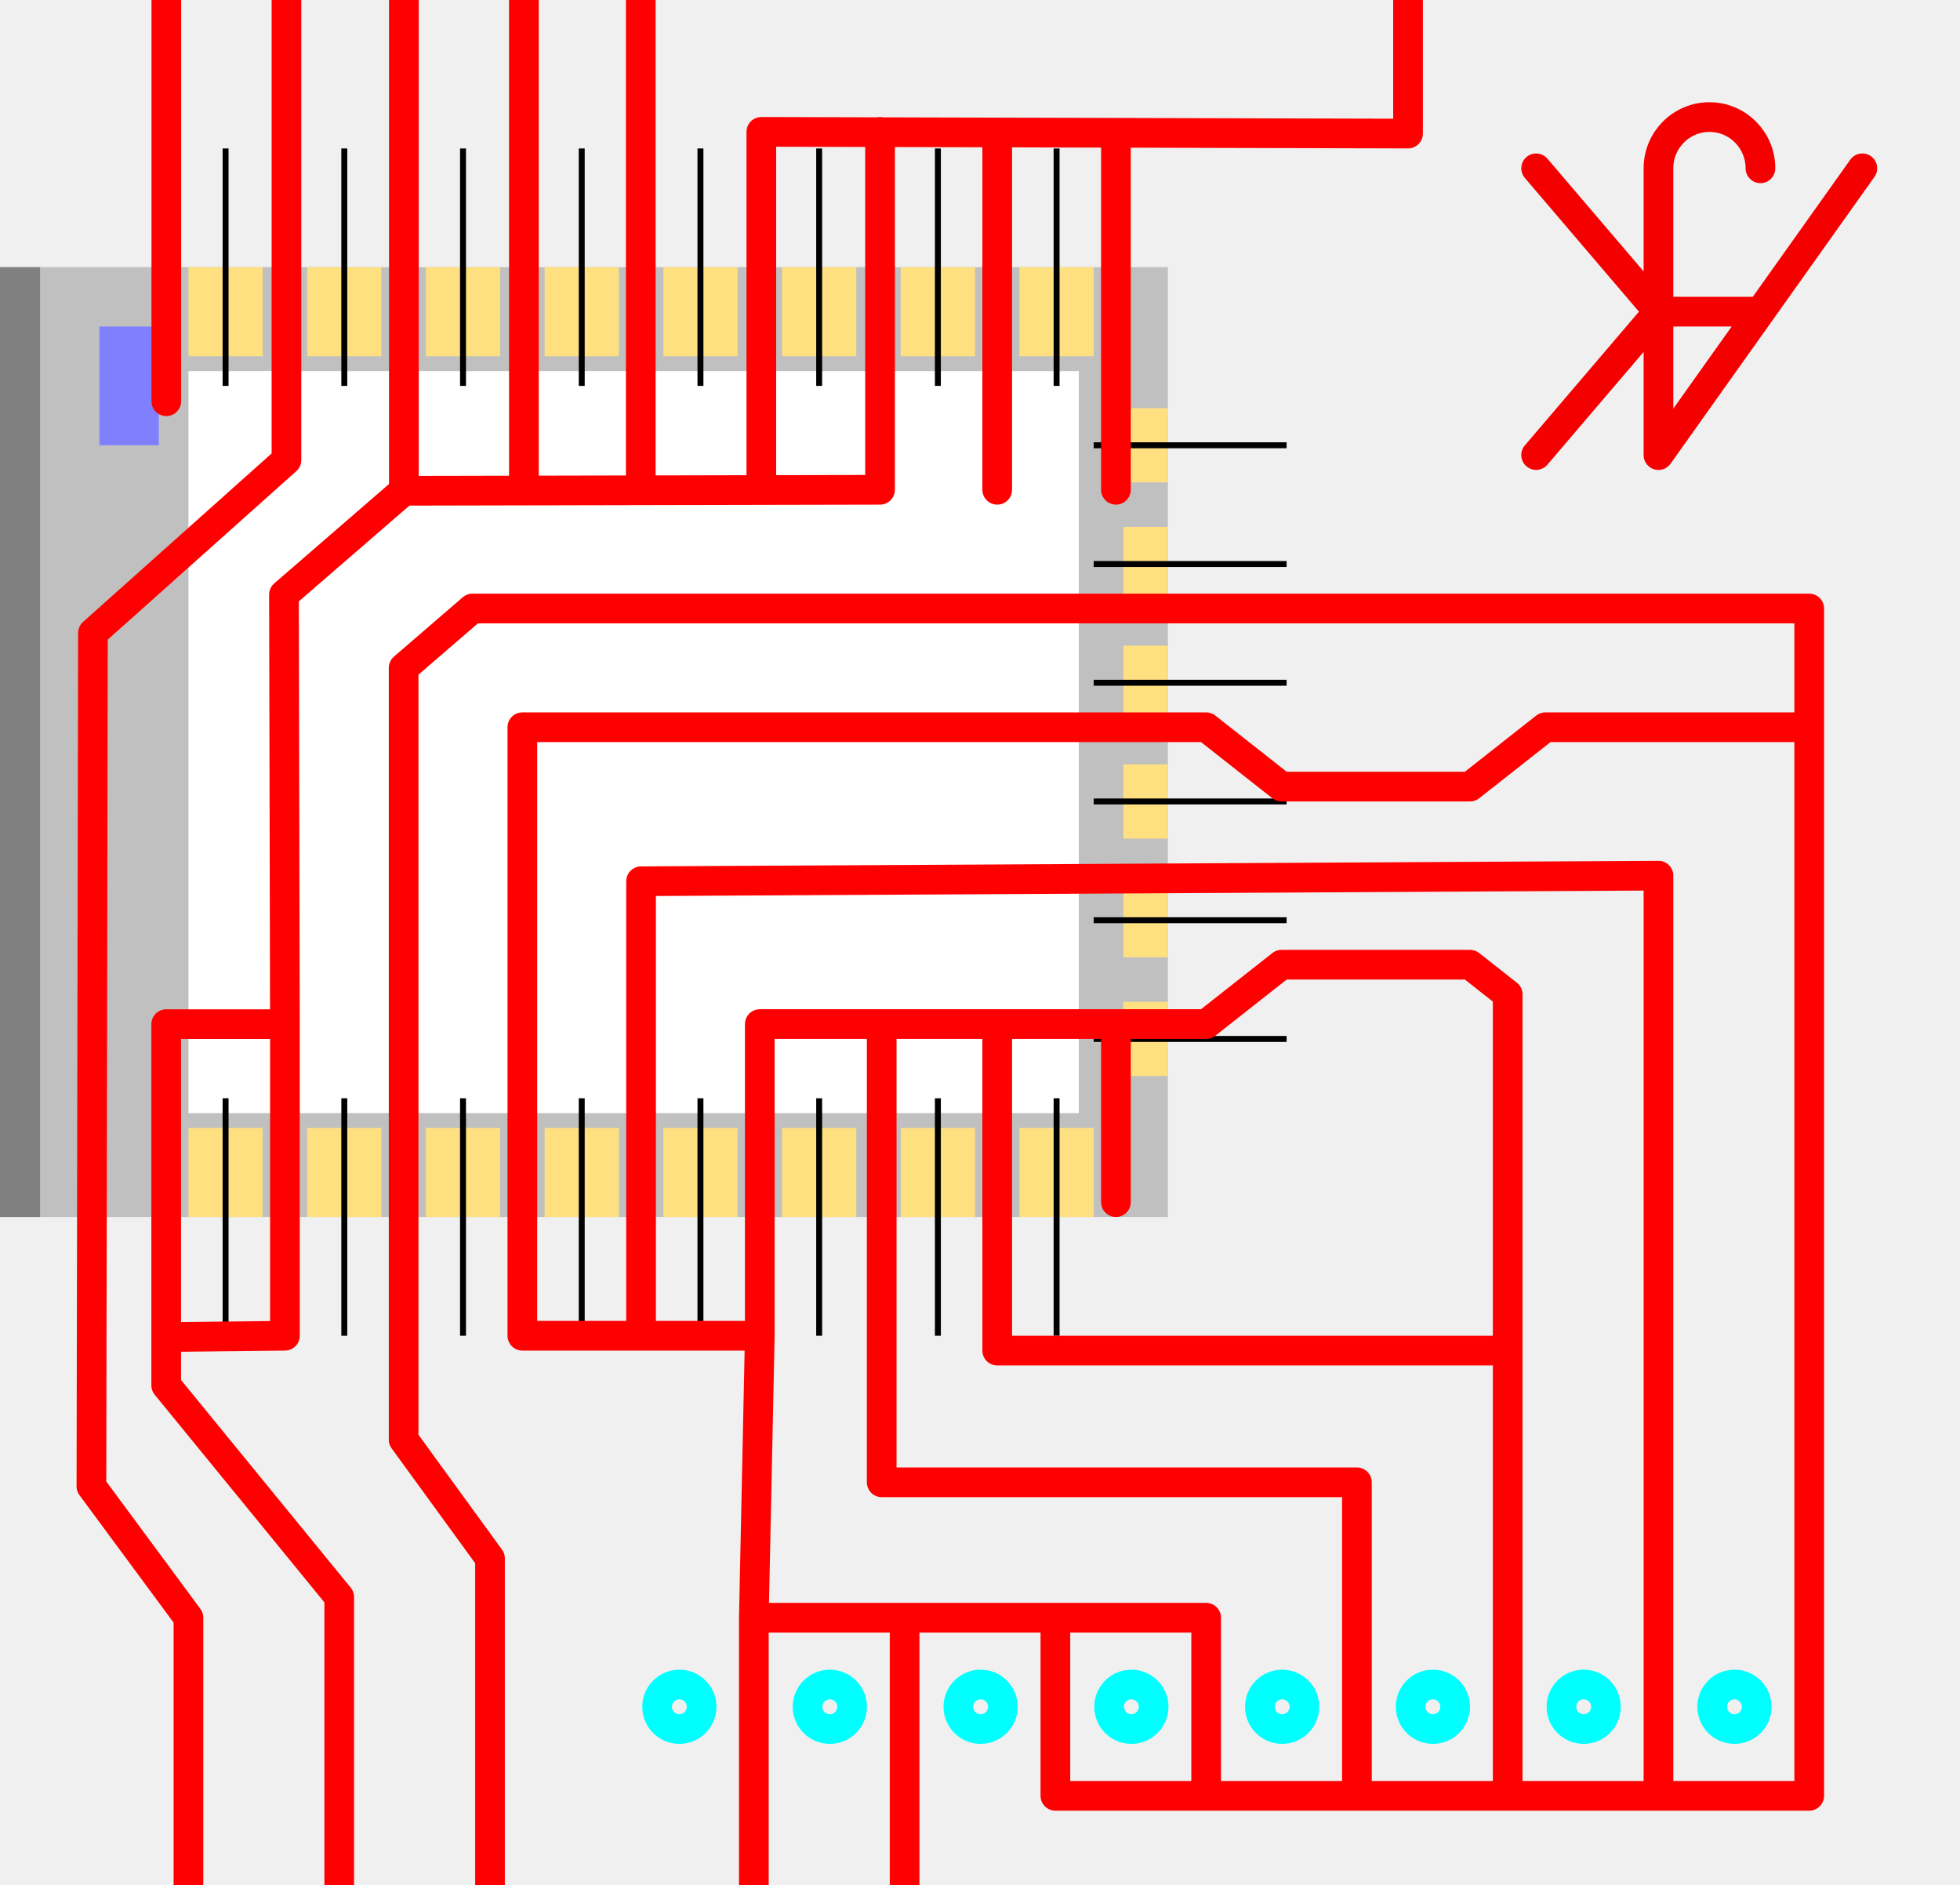
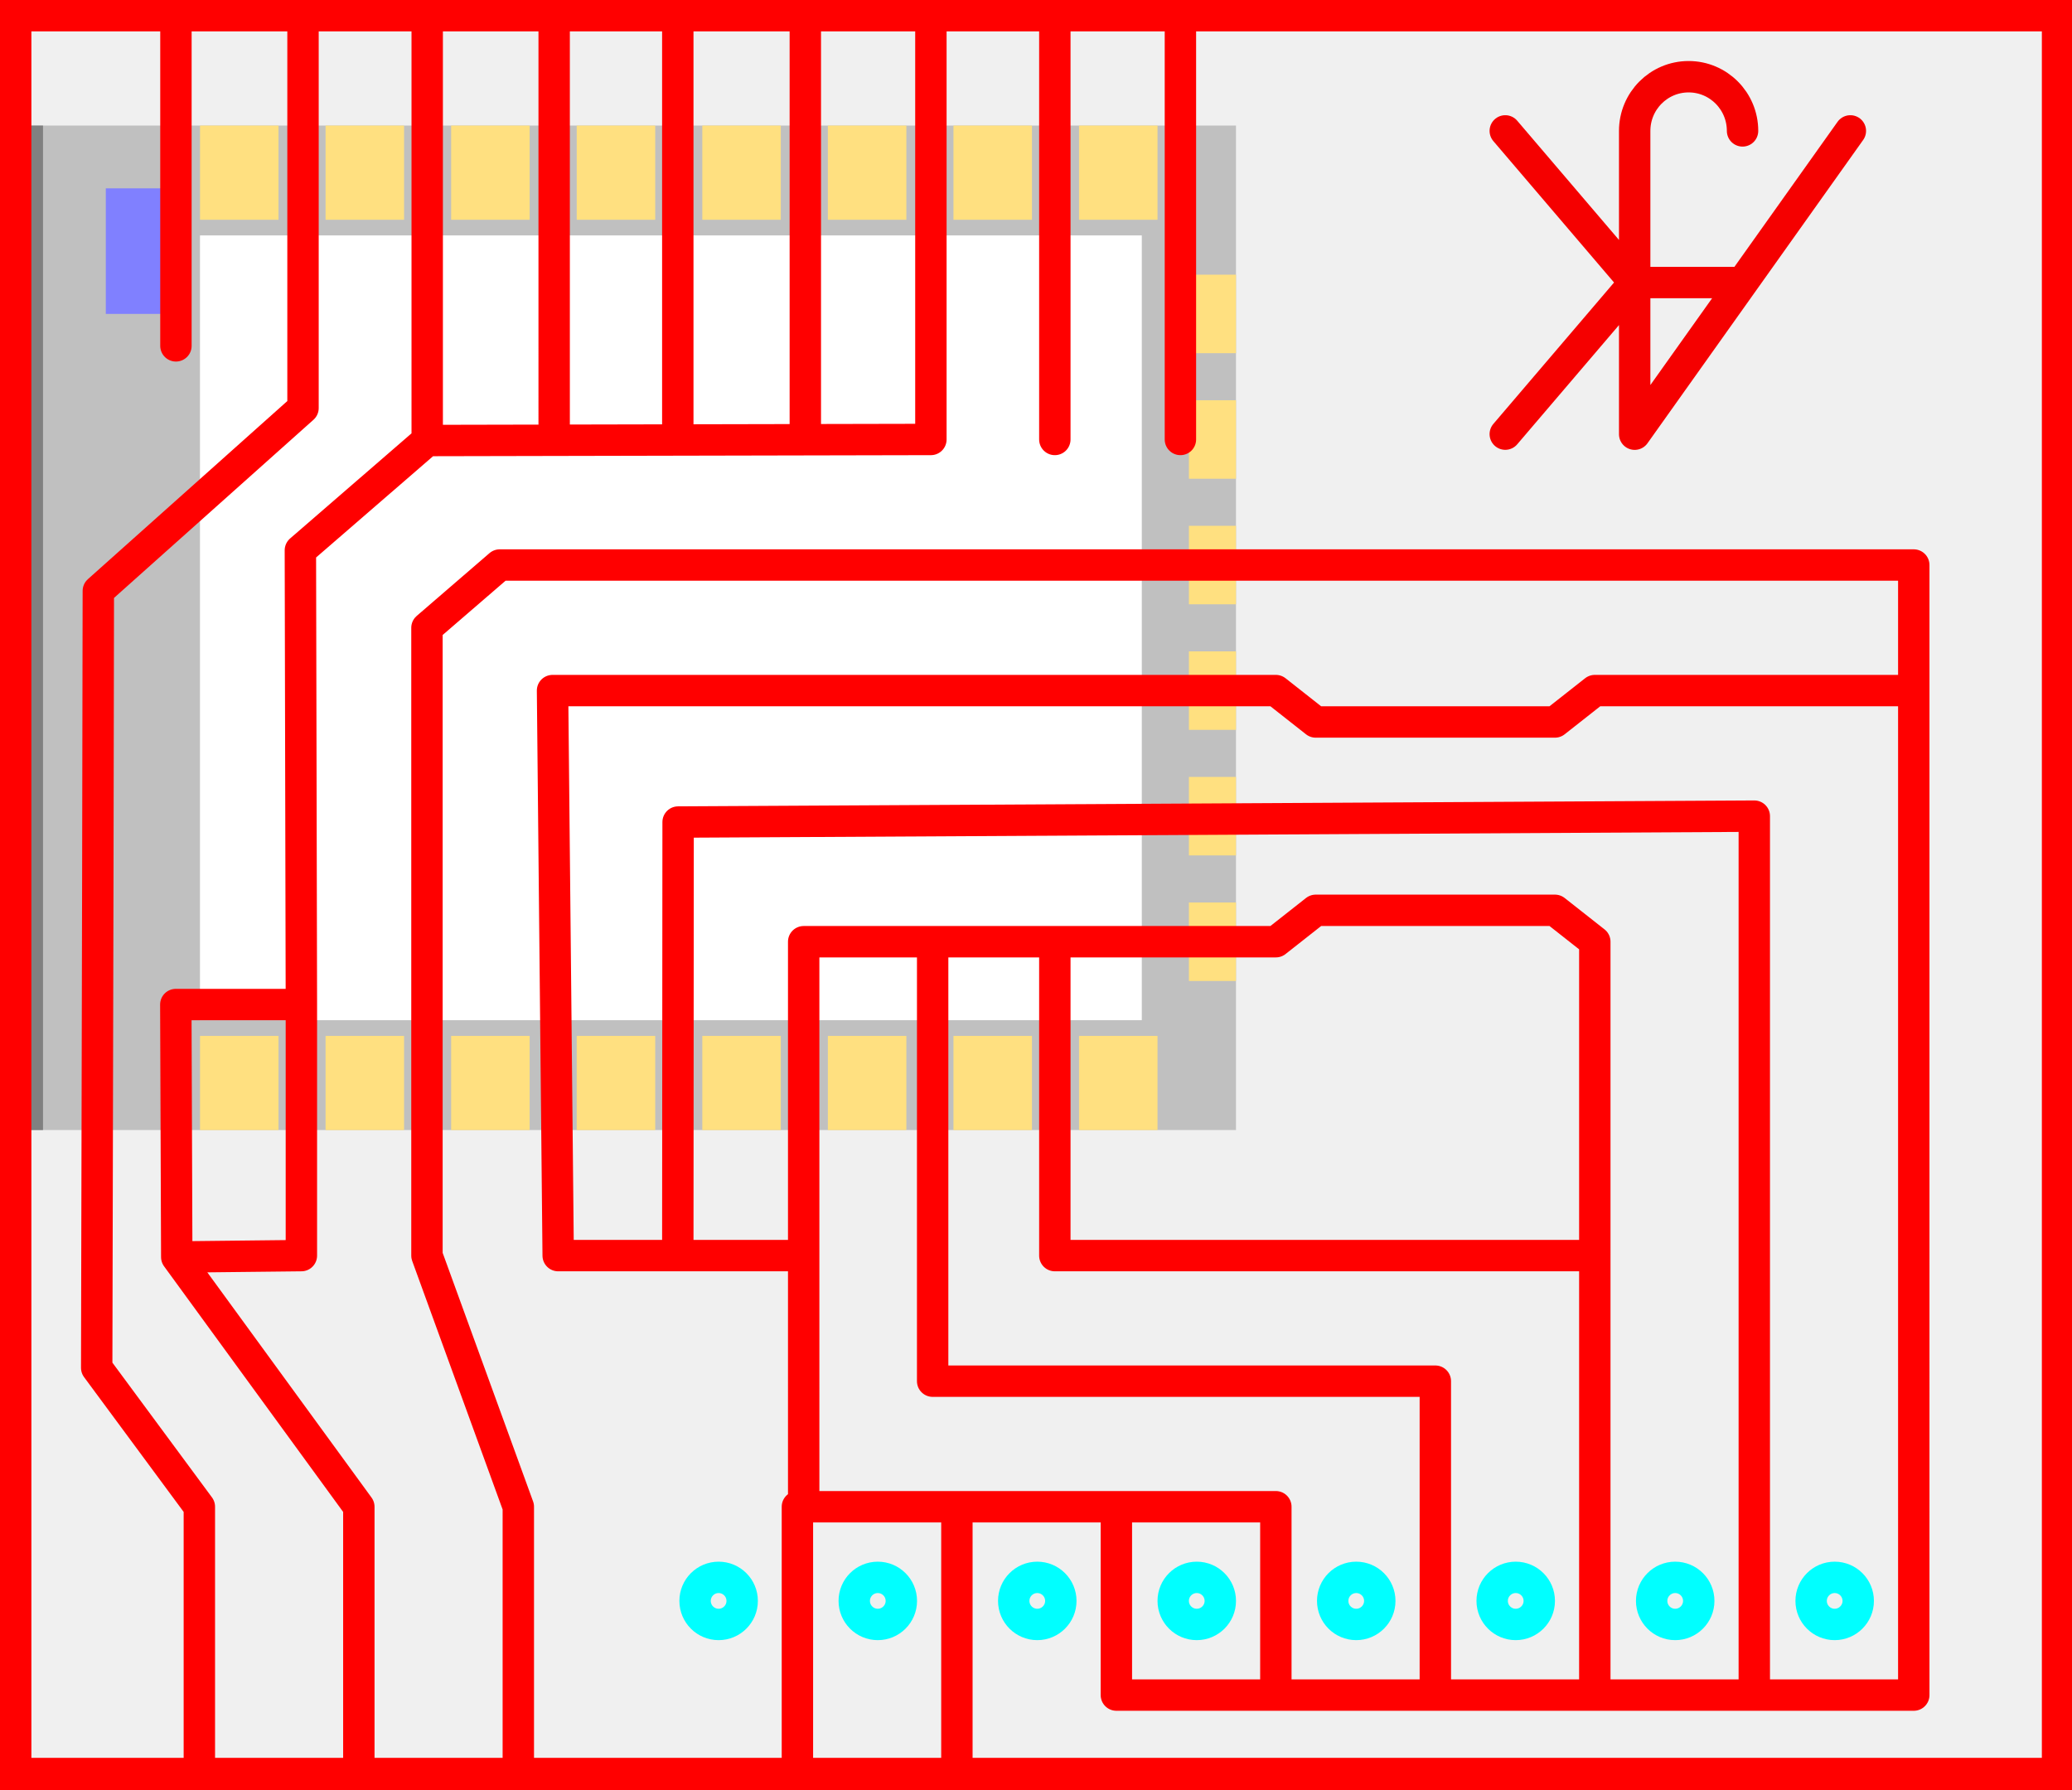
- <svg xmlns="http://www.w3.org/2000/svg" width="1.3in" height="1.25in" viewBox="0 0 33.02 31.75" version="1.1" id="svg926">
+ <svg xmlns="http://www.w3.org/2000/svg" width="33mm" height="28.5mm" viewBox="0 0 33 28.5" version="1.1" id="svg926">
  <defs id="defs920" />
-   <g id="layer6" style="display:inline">
-     <rect style="opacity:1;fill:#c0c0c0;fill-opacity:1;fill-rule:evenodd;stroke:none;stroke-width:0.117;stroke-linecap:round;stroke-linejoin:round;stroke-miterlimit:4;stroke-dasharray:none;stroke-dashoffset:0;stroke-opacity:1" id="rect817-3" width="16" height="24" x="-20.5" y="-4.325" transform="rotate(-90)" />
-     <rect style="opacity:1;fill:#ffffff;fill-opacity:1;fill-rule:evenodd;stroke:none;stroke-width:0.102;stroke-linecap:round;stroke-linejoin:round;stroke-miterlimit:4;stroke-dasharray:none;stroke-dashoffset:0;stroke-opacity:1" id="rect819-8" width="12.5" height="15" x="-18.75" y="3.175" transform="rotate(-90)" />
-     <rect style="opacity:1;fill:#808080;fill-opacity:1;fill-rule:evenodd;stroke:none;stroke-width:0.1;stroke-linecap:round;stroke-linejoin:round;stroke-miterlimit:4;stroke-dasharray:none;stroke-dashoffset:0;stroke-opacity:1" id="rect821-0" width="16" height="5" x="-20.5" y="-4.325" transform="rotate(-90)" />
-     <text xml:space="preserve" style="font-style:normal;font-variant:normal;font-weight:normal;font-stretch:normal;font-size:4.233px;line-height:125%;font-family:Raleway;-inkscape-font-specification:'Raleway, Normal';font-variant-ligatures:normal;font-variant-caps:normal;font-variant-numeric:normal;font-feature-settings:normal;text-align:start;letter-spacing:0px;word-spacing:0px;writing-mode:lr-tb;text-anchor:start;fill:#000000;fill-opacity:1;stroke:none;stroke-width:0.265px;stroke-linecap:butt;stroke-linejoin:miter;stroke-opacity:1" x="-20.477" y="-0.374" id="text825-2" transform="rotate(-90)">
-       <tspan id="tspan823-4" x="-20.477" y="-0.374" style="stroke-width:0.265px">ESP-12F</tspan>
+   <g id="layer6" style="display:inline" transform="translate(0,-3.25)">
+     <rect style="opacity:1;fill:#c0c0c0;fill-opacity:1;fill-rule:evenodd;stroke:none;stroke-width:0.117;stroke-linecap:round;stroke-linejoin:round;stroke-miterlimit:4;stroke-dasharray:none;stroke-dashoffset:0;stroke-opacity:1" id="rect817-3" width="16" height="24" x="-21.25" y="-4.315" transform="rotate(-90)" />
+     <rect style="opacity:1;fill:#ffffff;fill-opacity:1;fill-rule:evenodd;stroke:none;stroke-width:0.102;stroke-linecap:round;stroke-linejoin:round;stroke-miterlimit:4;stroke-dasharray:none;stroke-dashoffset:0;stroke-opacity:1" id="rect819-8" width="12.5" height="15" x="-19.5" y="3.185" transform="rotate(-90)" />
+     <rect style="opacity:1;fill:#808080;fill-opacity:1;fill-rule:evenodd;stroke:none;stroke-width:0.1;stroke-linecap:round;stroke-linejoin:round;stroke-miterlimit:4;stroke-dasharray:none;stroke-dashoffset:0;stroke-opacity:1" id="rect821-0" width="16" height="5" x="-21.25" y="-4.315" transform="rotate(-90)" />
+     <text xml:space="preserve" style="font-style:normal;font-variant:normal;font-weight:normal;font-stretch:normal;font-size:4.233px;line-height:125%;font-family:Raleway;-inkscape-font-specification:'Raleway, Normal';font-variant-ligatures:normal;font-variant-caps:normal;font-variant-numeric:normal;font-feature-settings:normal;text-align:start;letter-spacing:0px;word-spacing:0px;writing-mode:lr-tb;text-anchor:start;fill:#000000;fill-opacity:1;stroke:none;stroke-width:0.265px;stroke-linecap:butt;stroke-linejoin:miter;stroke-opacity:1" x="-21.227" y="-0.364" id="text825-2" transform="rotate(-90)">
+       <tspan id="tspan823-4" x="-21.227" y="-0.364" style="stroke-width:0.265px">ESP-12F</tspan>
    </text>
-     <g id="g953-8" transform="rotate(-90,-24.47108,68.9125)">
+     <g id="g953-8" transform="rotate(-90,-24.09109,69.2825)">
      <rect transform="scale(1,-1)" y="-111.809" x="23.941" height="1.25" width="1.5" id="rect830-3" style="opacity:1;fill:#ffe080;fill-opacity:1;fill-rule:evenodd;stroke:none;stroke-width:0.062;stroke-linecap:round;stroke-linejoin:round;stroke-miterlimit:4;stroke-dasharray:none;stroke-dashoffset:0;stroke-opacity:1" />
      <rect style="opacity:1;fill:#ffe080;fill-opacity:1;fill-rule:evenodd;stroke:none;stroke-width:0.062;stroke-linecap:round;stroke-linejoin:round;stroke-miterlimit:4;stroke-dasharray:none;stroke-dashoffset:0;stroke-opacity:1" id="rect832-9" width="1.5" height="1.25" x="23.941" y="-109.809" transform="scale(1,-1)" />
      <rect style="opacity:1;fill:#ffe080;fill-opacity:1;fill-rule:evenodd;stroke:none;stroke-width:0.062;stroke-linecap:round;stroke-linejoin:round;stroke-miterlimit:4;stroke-dasharray:none;stroke-dashoffset:0;stroke-opacity:1" id="rect834-0" width="1.5" height="1.25" x="23.941" y="-107.809" transform="scale(1,-1)" />
      <rect transform="scale(1,-1)" y="-105.809" x="23.941" height="1.25" width="1.5" id="rect836-5" style="opacity:1;fill:#ffe080;fill-opacity:1;fill-rule:evenodd;stroke:none;stroke-width:0.062;stroke-linecap:round;stroke-linejoin:round;stroke-miterlimit:4;stroke-dasharray:none;stroke-dashoffset:0;stroke-opacity:1" />
      <rect style="opacity:1;fill:#ffe080;fill-opacity:1;fill-rule:evenodd;stroke:none;stroke-width:0.062;stroke-linecap:round;stroke-linejoin:round;stroke-miterlimit:4;stroke-dasharray:none;stroke-dashoffset:0;stroke-opacity:1" id="rect838-2" width="1.5" height="1.25" x="23.941" y="-103.809" transform="scale(1,-1)" />
      <rect transform="scale(1,-1)" y="-101.809" x="23.941" height="1.25" width="1.5" id="rect840-2" style="opacity:1;fill:#ffe080;fill-opacity:1;fill-rule:evenodd;stroke:none;stroke-width:0.062;stroke-linecap:round;stroke-linejoin:round;stroke-miterlimit:4;stroke-dasharray:none;stroke-dashoffset:0;stroke-opacity:1" />
      <rect transform="scale(1,-1)" y="-99.809" x="23.941" height="1.25" width="1.5" id="rect842-7" style="opacity:1;fill:#ffe080;fill-opacity:1;fill-rule:evenodd;stroke:none;stroke-width:0.062;stroke-linecap:round;stroke-linejoin:round;stroke-miterlimit:4;stroke-dasharray:none;stroke-dashoffset:0;stroke-opacity:1" />
      <rect style="opacity:1;fill:#ffe080;fill-opacity:1;fill-rule:evenodd;stroke:none;stroke-width:0.062;stroke-linecap:round;stroke-linejoin:round;stroke-miterlimit:4;stroke-dasharray:none;stroke-dashoffset:0;stroke-opacity:1" id="rect844-3" width="1.5" height="1.25" x="23.941" y="-97.809" transform="scale(1,-1)" />
    </g>
-     <g id="g963-7" transform="rotate(-90,-24.47108,68.9125)">
+     <g id="g963-7" transform="rotate(-90,-24.09109,69.2825)">
      <rect style="opacity:1;fill:#ffe080;fill-opacity:1;fill-rule:evenodd;stroke:none;stroke-width:0.062;stroke-linecap:round;stroke-linejoin:round;stroke-miterlimit:4;stroke-dasharray:none;stroke-dashoffset:0;stroke-opacity:1" id="rect846-9" width="1.5" height="1.25" x="38.441" y="-111.809" transform="scale(1,-1)" />
      <rect transform="scale(1,-1)" y="-109.809" x="38.441" height="1.25" width="1.5" id="rect848-0" style="opacity:1;fill:#ffe080;fill-opacity:1;fill-rule:evenodd;stroke:none;stroke-width:0.062;stroke-linecap:round;stroke-linejoin:round;stroke-miterlimit:4;stroke-dasharray:none;stroke-dashoffset:0;stroke-opacity:1" />
      <rect transform="scale(1,-1)" y="-107.809" x="38.441" height="1.25" width="1.5" id="rect850-2" style="opacity:1;fill:#ffe080;fill-opacity:1;fill-rule:evenodd;stroke:none;stroke-width:0.062;stroke-linecap:round;stroke-linejoin:round;stroke-miterlimit:4;stroke-dasharray:none;stroke-dashoffset:0;stroke-opacity:1" />
      <rect style="opacity:1;fill:#ffe080;fill-opacity:1;fill-rule:evenodd;stroke:none;stroke-width:0.062;stroke-linecap:round;stroke-linejoin:round;stroke-miterlimit:4;stroke-dasharray:none;stroke-dashoffset:0;stroke-opacity:1" id="rect852-3" width="1.5" height="1.25" x="38.441" y="-105.809" transform="scale(1,-1)" />
      <rect transform="scale(1,-1)" y="-103.809" x="38.441" height="1.25" width="1.5" id="rect854-9" style="opacity:1;fill:#ffe080;fill-opacity:1;fill-rule:evenodd;stroke:none;stroke-width:0.062;stroke-linecap:round;stroke-linejoin:round;stroke-miterlimit:4;stroke-dasharray:none;stroke-dashoffset:0;stroke-opacity:1" />
      <rect style="opacity:1;fill:#ffe080;fill-opacity:1;fill-rule:evenodd;stroke:none;stroke-width:0.062;stroke-linecap:round;stroke-linejoin:round;stroke-miterlimit:4;stroke-dasharray:none;stroke-dashoffset:0;stroke-opacity:1" id="rect856-9" width="1.5" height="1.25" x="38.441" y="-101.809" transform="scale(1,-1)" />
      <rect style="opacity:1;fill:#ffe080;fill-opacity:1;fill-rule:evenodd;stroke:none;stroke-width:0.062;stroke-linecap:round;stroke-linejoin:round;stroke-miterlimit:4;stroke-dasharray:none;stroke-dashoffset:0;stroke-opacity:1" id="rect858-7" width="1.5" height="1.25" x="38.441" y="-99.809" transform="scale(1,-1)" />
      <rect transform="scale(1,-1)" y="-97.809" x="38.441" height="1.25" width="1.5" id="rect860-0" style="opacity:1;fill:#ffe080;fill-opacity:1;fill-rule:evenodd;stroke:none;stroke-width:0.062;stroke-linecap:round;stroke-linejoin:round;stroke-miterlimit:4;stroke-dasharray:none;stroke-dashoffset:0;stroke-opacity:1" />
    </g>
-     <rect style="opacity:1;fill:#8080ff;fill-opacity:1;fill-rule:evenodd;stroke:none;stroke-width:0.1;stroke-linecap:round;stroke-linejoin:round;stroke-miterlimit:4;stroke-dasharray:none;stroke-dashoffset:0;stroke-opacity:1" id="rect862-3" width="2" height="1" x="-7.5" y="1.675" transform="rotate(-90)" />
-     <g id="g997-9" transform="rotate(-90,-24.47108,68.9125)">
+     <rect style="opacity:1;fill:#8080ff;fill-opacity:1;fill-rule:evenodd;stroke:none;stroke-width:0.1;stroke-linecap:round;stroke-linejoin:round;stroke-miterlimit:4;stroke-dasharray:none;stroke-dashoffset:0;stroke-opacity:1" id="rect862-3" width="2" height="1" x="-8.25" y="1.685" transform="rotate(-90)" />
+     <g id="g997-9" transform="rotate(-90,-24.09109,69.2825)">
      <rect transform="scale(1,-1)" y="-113.059" x="26.316" height="0.75" width="1.25" id="rect869-8" style="opacity:1;fill:#ffe080;fill-opacity:1;fill-rule:evenodd;stroke:none;stroke-width:0.062;stroke-linecap:round;stroke-linejoin:round;stroke-miterlimit:4;stroke-dasharray:none;stroke-dashoffset:0;stroke-opacity:1" />
      <rect style="opacity:1;fill:#ffe080;fill-opacity:1;fill-rule:evenodd;stroke:none;stroke-width:0.062;stroke-linecap:round;stroke-linejoin:round;stroke-miterlimit:4;stroke-dasharray:none;stroke-dashoffset:0;stroke-opacity:1" id="rect871-6" width="1.25" height="0.75" x="28.316" y="-113.059" transform="scale(1,-1)" />
      <rect transform="scale(1,-1)" y="-113.059" x="30.316" height="0.75" width="1.25" id="rect873-5" style="opacity:1;fill:#ffe080;fill-opacity:1;fill-rule:evenodd;stroke:none;stroke-width:0.062;stroke-linecap:round;stroke-linejoin:round;stroke-miterlimit:4;stroke-dasharray:none;stroke-dashoffset:0;stroke-opacity:1" />
      <rect style="opacity:1;fill:#ffe080;fill-opacity:1;fill-rule:evenodd;stroke:none;stroke-width:0.062;stroke-linecap:round;stroke-linejoin:round;stroke-miterlimit:4;stroke-dasharray:none;stroke-dashoffset:0;stroke-opacity:1" id="rect875-7" width="1.25" height="0.75" x="32.316" y="-113.059" transform="scale(1,-1)" />
      <rect transform="scale(1,-1)" y="-113.059" x="34.316" height="0.75" width="1.25" id="rect877-6" style="opacity:1;fill:#ffe080;fill-opacity:1;fill-rule:evenodd;stroke:none;stroke-width:0.062;stroke-linecap:round;stroke-linejoin:round;stroke-miterlimit:4;stroke-dasharray:none;stroke-dashoffset:0;stroke-opacity:1" />
      <rect style="opacity:1;fill:#ffe080;fill-opacity:1;fill-rule:evenodd;stroke:none;stroke-width:0.062;stroke-linecap:round;stroke-linejoin:round;stroke-miterlimit:4;stroke-dasharray:none;stroke-dashoffset:0;stroke-opacity:1" id="rect879-2" width="1.25" height="0.75" x="36.316" y="-113.059" transform="scale(1,-1)" />
    </g>
-     <g id="g1983-7" transform="rotate(-90,-25.40858,67.84999)">
-       <path id="path1959-0" d="m 19.941,97.059 h 2.75 1.25" style="opacity:1;fill:none;fill-opacity:1;fill-rule:evenodd;stroke:#000000;stroke-width:0.1;stroke-linecap:butt;stroke-linejoin:round;stroke-miterlimit:4;stroke-dasharray:none;stroke-dashoffset:0;stroke-opacity:1" />
-       <path style="opacity:1;fill:none;fill-opacity:1;fill-rule:evenodd;stroke:#000000;stroke-width:0.1;stroke-linecap:butt;stroke-linejoin:round;stroke-miterlimit:4;stroke-dasharray:none;stroke-dashoffset:0;stroke-opacity:1" d="m 19.941,99.059 h 2.75 1.25" id="path1961-3" />
-       <path style="opacity:1;fill:none;fill-opacity:1;fill-rule:evenodd;stroke:#000000;stroke-width:0.1;stroke-linecap:butt;stroke-linejoin:round;stroke-miterlimit:4;stroke-dasharray:none;stroke-dashoffset:0;stroke-opacity:1" d="m 19.941,101.059 h 2.75 1.25" id="path1963-9" />
-       <path id="path1965-9" d="m 19.941,103.059 h 2.75 1.25" style="opacity:1;fill:none;fill-opacity:1;fill-rule:evenodd;stroke:#000000;stroke-width:0.1;stroke-linecap:butt;stroke-linejoin:round;stroke-miterlimit:4;stroke-dasharray:none;stroke-dashoffset:0;stroke-opacity:1" />
-       <path style="opacity:1;fill:none;fill-opacity:1;fill-rule:evenodd;stroke:#000000;stroke-width:0.1;stroke-linecap:butt;stroke-linejoin:round;stroke-miterlimit:4;stroke-dasharray:none;stroke-dashoffset:0;stroke-opacity:1" d="m 19.941,105.059 h 2.75 1.25" id="path1967-9" />
-       <path id="path1969-1" d="m 19.941,107.059 h 2.75 1.25" style="opacity:1;fill:none;fill-opacity:1;fill-rule:evenodd;stroke:#000000;stroke-width:0.1;stroke-linecap:butt;stroke-linejoin:round;stroke-miterlimit:4;stroke-dasharray:none;stroke-dashoffset:0;stroke-opacity:1" />
-       <path id="path1971-7" d="m 19.941,109.059 h 2.75 1.25" style="opacity:1;fill:none;fill-opacity:1;fill-rule:evenodd;stroke:#000000;stroke-width:0.1;stroke-linecap:butt;stroke-linejoin:round;stroke-miterlimit:4;stroke-dasharray:none;stroke-dashoffset:0;stroke-opacity:1" />
-       <path style="opacity:1;fill:none;fill-opacity:1;fill-rule:evenodd;stroke:#000000;stroke-width:0.1;stroke-linecap:butt;stroke-linejoin:round;stroke-miterlimit:4;stroke-dasharray:none;stroke-dashoffset:0;stroke-opacity:1" d="m 19.941,111.059 h 2.75 1.25" id="path1973-2" />
-     </g>
-     <g id="g2001-3" transform="rotate(-90,-33.40858,59.84999)">
-       <path style="opacity:1;fill:none;fill-opacity:1;fill-rule:evenodd;stroke:#000000;stroke-width:0.1;stroke-linecap:butt;stroke-linejoin:round;stroke-miterlimit:4;stroke-dasharray:none;stroke-dashoffset:0;stroke-opacity:1" d="m 19.941,97.059 h 2.75 1.25" id="path1985-6" />
-       <path id="path1987-5" d="m 19.941,99.059 h 2.75 1.25" style="opacity:1;fill:none;fill-opacity:1;fill-rule:evenodd;stroke:#000000;stroke-width:0.1;stroke-linecap:butt;stroke-linejoin:round;stroke-miterlimit:4;stroke-dasharray:none;stroke-dashoffset:0;stroke-opacity:1" />
-       <path id="path1989-5" d="m 19.941,101.059 h 2.75 1.25" style="opacity:1;fill:none;fill-opacity:1;fill-rule:evenodd;stroke:#000000;stroke-width:0.1;stroke-linecap:butt;stroke-linejoin:round;stroke-miterlimit:4;stroke-dasharray:none;stroke-dashoffset:0;stroke-opacity:1" />
-       <path style="opacity:1;fill:none;fill-opacity:1;fill-rule:evenodd;stroke:#000000;stroke-width:0.1;stroke-linecap:butt;stroke-linejoin:round;stroke-miterlimit:4;stroke-dasharray:none;stroke-dashoffset:0;stroke-opacity:1" d="m 19.941,103.059 h 2.75 1.25" id="path1991-8" />
-       <path id="path1993-1" d="m 19.941,105.059 h 2.75 1.25" style="opacity:1;fill:none;fill-opacity:1;fill-rule:evenodd;stroke:#000000;stroke-width:0.1;stroke-linecap:butt;stroke-linejoin:round;stroke-miterlimit:4;stroke-dasharray:none;stroke-dashoffset:0;stroke-opacity:1" />
-       <path style="opacity:1;fill:none;fill-opacity:1;fill-rule:evenodd;stroke:#000000;stroke-width:0.1;stroke-linecap:butt;stroke-linejoin:round;stroke-miterlimit:4;stroke-dasharray:none;stroke-dashoffset:0;stroke-opacity:1" d="m 19.941,107.059 h 2.75 1.25" id="path1995-4" />
-       <path style="opacity:1;fill:none;fill-opacity:1;fill-rule:evenodd;stroke:#000000;stroke-width:0.1;stroke-linecap:butt;stroke-linejoin:round;stroke-miterlimit:4;stroke-dasharray:none;stroke-dashoffset:0;stroke-opacity:1" d="m 19.941,109.059 h 2.75 1.25" id="path1997-7" />
-       <path id="path1999-1" d="m 19.941,111.059 h 2.75 1.25" style="opacity:1;fill:none;fill-opacity:1;fill-rule:evenodd;stroke:#000000;stroke-width:0.1;stroke-linecap:butt;stroke-linejoin:round;stroke-miterlimit:4;stroke-dasharray:none;stroke-dashoffset:0;stroke-opacity:1" />
-     </g>
-     <g id="g2023-3" transform="rotate(-90,-25.47108,67.9125)">
-       <path id="path2005-8" d="m 24.941,111.809 v 1 2.25" style="opacity:1;fill:none;fill-opacity:1;fill-rule:evenodd;stroke:#000000;stroke-width:0.1;stroke-linecap:butt;stroke-linejoin:round;stroke-miterlimit:4;stroke-dasharray:none;stroke-dashoffset:0;stroke-opacity:1" />
-       <path style="opacity:1;fill:none;fill-opacity:1;fill-rule:evenodd;stroke:#000000;stroke-width:0.1;stroke-linecap:butt;stroke-linejoin:round;stroke-miterlimit:4;stroke-dasharray:none;stroke-dashoffset:0;stroke-opacity:1" d="m 26.941,111.809 v 1 2.25" id="path2007-4" />
-       <path id="path2009-8" d="m 28.941,111.809 v 1 2.25" style="opacity:1;fill:none;fill-opacity:1;fill-rule:evenodd;stroke:#000000;stroke-width:0.1;stroke-linecap:butt;stroke-linejoin:round;stroke-miterlimit:4;stroke-dasharray:none;stroke-dashoffset:0;stroke-opacity:1" />
-       <path style="opacity:1;fill:none;fill-opacity:1;fill-rule:evenodd;stroke:#000000;stroke-width:0.1;stroke-linecap:butt;stroke-linejoin:round;stroke-miterlimit:4;stroke-dasharray:none;stroke-dashoffset:0;stroke-opacity:1" d="m 30.941,111.809 v 1 2.25" id="path2011-0" />
-       <path id="path2013-4" d="m 32.941,111.809 v 1 2.25" style="opacity:1;fill:none;fill-opacity:1;fill-rule:evenodd;stroke:#000000;stroke-width:0.1;stroke-linecap:butt;stroke-linejoin:round;stroke-miterlimit:4;stroke-dasharray:none;stroke-dashoffset:0;stroke-opacity:1" />
-       <path style="opacity:1;fill:none;fill-opacity:1;fill-rule:evenodd;stroke:#000000;stroke-width:0.1;stroke-linecap:butt;stroke-linejoin:round;stroke-miterlimit:4;stroke-dasharray:none;stroke-dashoffset:0;stroke-opacity:1" d="m 34.941,111.809 v 1 2.25" id="path2015-6" />
-     </g>
  </g>
-   <g id="layer3" style="display:none">
-     <rect style="opacity:1;fill:none;fill-opacity:1;fill-rule:evenodd;stroke:#ff0000;stroke-width:1;stroke-linecap:round;stroke-linejoin:round;stroke-miterlimit:4;stroke-dasharray:none;stroke-dashoffset:0;stroke-opacity:1" id="rect1309" width="33.02" height="31.776" x="0" y="-0.026" />
+   <g id="layer3" style="display:inline" transform="translate(0,-3.25)">
+     <rect style="opacity:1;fill:none;fill-opacity:1;fill-rule:evenodd;stroke:#ff0000;stroke-width:1;stroke-linecap:round;stroke-linejoin:round;stroke-miterlimit:4;stroke-dasharray:none;stroke-dashoffset:0;stroke-opacity:1" id="rect1309" width="33.02" height="28.5" x="0" y="3.25" />
  </g>
-   <g id="layer2" transform="translate(0,6.35)" style="display:none">
-     <path style="display:inline;opacity:1;fill:none;fill-opacity:1;fill-rule:evenodd;stroke:#000000;stroke-width:2.5;stroke-linecap:butt;stroke-linejoin:round;stroke-miterlimit:4;stroke-dasharray:none;stroke-dashoffset:0;stroke-opacity:1" d="M 2.54,25.9 V 21.4" id="path1209" />
-     <path id="path1211" d="M 5.08,25.9 V 21.4" style="display:inline;opacity:1;fill:none;fill-opacity:1;fill-rule:evenodd;stroke:#000000;stroke-width:2.5;stroke-linecap:butt;stroke-linejoin:round;stroke-miterlimit:4;stroke-dasharray:none;stroke-dashoffset:0;stroke-opacity:1" />
-     <path id="path1215" d="M 10.16,25.9 V 21.4" style="display:inline;opacity:1;fill:none;fill-opacity:1;fill-rule:evenodd;stroke:#000000;stroke-width:2.5;stroke-linecap:butt;stroke-linejoin:round;stroke-miterlimit:4;stroke-dasharray:none;stroke-dashoffset:0;stroke-opacity:1" />
-     <path style="display:inline;opacity:1;fill:none;fill-opacity:1;fill-rule:evenodd;stroke:#000000;stroke-width:2.5;stroke-linecap:round;stroke-linejoin:round;stroke-miterlimit:4;stroke-dasharray:none;stroke-dashoffset:0;stroke-opacity:1" d="m 12.7,23.4 v -0.685 0" id="path1304" />
-     <path id="path1306" d="m 15.24,23.4 v -0.685 0" style="display:inline;opacity:1;fill:none;fill-opacity:1;fill-rule:evenodd;stroke:#000000;stroke-width:2.5;stroke-linecap:round;stroke-linejoin:round;stroke-miterlimit:4;stroke-dasharray:none;stroke-dashoffset:0;stroke-opacity:1" />
-     <path style="display:inline;opacity:1;fill:none;fill-opacity:1;fill-rule:evenodd;stroke:#000000;stroke-width:2.5;stroke-linecap:round;stroke-linejoin:round;stroke-miterlimit:4;stroke-dasharray:none;stroke-dashoffset:0;stroke-opacity:1" d="m 20.32,23.4 v -0.685 0" id="path1310" />
-     <path id="path1312" d="m 22.86,23.4 v -0.685 0" style="display:inline;opacity:1;fill:none;fill-opacity:1;fill-rule:evenodd;stroke:#000000;stroke-width:2.5;stroke-linecap:round;stroke-linejoin:round;stroke-miterlimit:4;stroke-dasharray:none;stroke-dashoffset:0;stroke-opacity:1" />
-     <path style="display:inline;opacity:1;fill:none;fill-opacity:1;fill-rule:evenodd;stroke:#000000;stroke-width:2.5;stroke-linecap:round;stroke-linejoin:round;stroke-miterlimit:4;stroke-dasharray:none;stroke-dashoffset:0;stroke-opacity:1" d="m 25.4,23.4 v -0.685 0" id="path1314" />
-     <path style="display:inline;opacity:1;fill:none;fill-opacity:1;fill-rule:evenodd;stroke:#000000;stroke-width:2.5;stroke-linecap:round;stroke-linejoin:round;stroke-miterlimit:4;stroke-dasharray:none;stroke-dashoffset:0;stroke-opacity:1" d="m 27.94,23.4 v -0.685 0" id="path1316" />
-     <path id="path1318" d="m 30.48,23.4 v -0.685 0" style="display:inline;opacity:1;fill:none;fill-opacity:1;fill-rule:evenodd;stroke:#000000;stroke-width:2.5;stroke-linecap:round;stroke-linejoin:round;stroke-miterlimit:4;stroke-dasharray:none;stroke-dashoffset:0;stroke-opacity:1" />
-     <path style="display:inline;opacity:1;fill:none;fill-opacity:1;fill-rule:evenodd;stroke:#000000;stroke-width:1.9;stroke-linecap:butt;stroke-linejoin:round;stroke-miterlimit:4;stroke-dasharray:none;stroke-dashoffset:0;stroke-opacity:1" d="m 15.8,12.15 v 4" id="path2881" />
-     <path id="path2883" d="m 17.8,12.15 v 4" style="display:inline;opacity:1;fill:none;fill-opacity:1;fill-rule:evenodd;stroke:#000000;stroke-width:1.9;stroke-linecap:butt;stroke-linejoin:round;stroke-miterlimit:4;stroke-dasharray:none;stroke-dashoffset:0;stroke-opacity:1" />
-     <path style="display:inline;opacity:1;fill:none;fill-opacity:1;fill-rule:evenodd;stroke:#000000;stroke-width:1.9;stroke-linecap:butt;stroke-linejoin:round;stroke-miterlimit:4;stroke-dasharray:none;stroke-dashoffset:0;stroke-opacity:1" d="m 13.8,12.15 v 4" id="path2885" />
-     <path id="path2887" d="m 11.8,12.15 v 4" style="display:inline;opacity:1;fill:none;fill-opacity:1;fill-rule:evenodd;stroke:#000000;stroke-width:1.9;stroke-linecap:butt;stroke-linejoin:round;stroke-miterlimit:4;stroke-dasharray:none;stroke-dashoffset:0;stroke-opacity:1" />
-     <path style="display:inline;opacity:1;fill:none;fill-opacity:1;fill-rule:evenodd;stroke:#000000;stroke-width:1.9;stroke-linecap:butt;stroke-linejoin:round;stroke-miterlimit:4;stroke-dasharray:none;stroke-dashoffset:0;stroke-opacity:1" d="m 9.8,12.15 v 4" id="path2889" />
-     <path id="path2891" d="m 7.8,12.15 v 4" style="display:inline;opacity:1;fill:none;fill-opacity:1;fill-rule:evenodd;stroke:#000000;stroke-width:1.9;stroke-linecap:butt;stroke-linejoin:round;stroke-miterlimit:4;stroke-dasharray:none;stroke-dashoffset:0;stroke-opacity:1" />
-     <path style="display:inline;opacity:1;fill:none;fill-opacity:1;fill-rule:evenodd;stroke:#000000;stroke-width:1.9;stroke-linecap:butt;stroke-linejoin:round;stroke-miterlimit:4;stroke-dasharray:none;stroke-dashoffset:0;stroke-opacity:1" d="m 3.8,12.15 v 4" id="path2893" />
-     <path id="path2895" d="M 3.8,-3.85 V 0.15" style="display:inline;opacity:1;fill:none;fill-opacity:1;fill-rule:evenodd;stroke:#000000;stroke-width:1.9;stroke-linecap:butt;stroke-linejoin:round;stroke-miterlimit:4;stroke-dasharray:none;stroke-dashoffset:0;stroke-opacity:1" />
-     <path style="display:inline;opacity:1;fill:none;fill-opacity:1;fill-rule:evenodd;stroke:#000000;stroke-width:1.9;stroke-linecap:butt;stroke-linejoin:round;stroke-miterlimit:4;stroke-dasharray:none;stroke-dashoffset:0;stroke-opacity:1" d="M 5.8,-3.85 V 0.15" id="path2897" />
-     <path id="path2899" d="M 7.8,-3.85 V 0.15" style="display:inline;opacity:1;fill:none;fill-opacity:1;fill-rule:evenodd;stroke:#000000;stroke-width:1.9;stroke-linecap:butt;stroke-linejoin:round;stroke-miterlimit:4;stroke-dasharray:none;stroke-dashoffset:0;stroke-opacity:1" />
-     <path style="display:inline;opacity:1;fill:none;fill-opacity:1;fill-rule:evenodd;stroke:#000000;stroke-width:1.9;stroke-linecap:butt;stroke-linejoin:round;stroke-miterlimit:4;stroke-dasharray:none;stroke-dashoffset:0;stroke-opacity:1" d="M 9.8,-3.85 V 0.15" id="path2901" />
-     <path id="path2903" d="M 11.8,-3.85 V 0.15" style="display:inline;opacity:1;fill:none;fill-opacity:1;fill-rule:evenodd;stroke:#000000;stroke-width:1.9;stroke-linecap:butt;stroke-linejoin:round;stroke-miterlimit:4;stroke-dasharray:none;stroke-dashoffset:0;stroke-opacity:1" />
-     <path style="display:inline;opacity:1;fill:none;fill-opacity:1;fill-rule:evenodd;stroke:#000000;stroke-width:1.9;stroke-linecap:butt;stroke-linejoin:round;stroke-miterlimit:4;stroke-dasharray:none;stroke-dashoffset:0;stroke-opacity:1" d="M 13.8,-3.85 V 0.15" id="path2905" />
-     <path style="display:inline;opacity:1;fill:none;fill-opacity:1;fill-rule:evenodd;stroke:#000000;stroke-width:2.5;stroke-linecap:round;stroke-linejoin:round;stroke-miterlimit:4;stroke-dasharray:none;stroke-dashoffset:0;stroke-opacity:1" d="m 10.16,22.651 2.54,0.064" id="path2909" />
-     <path id="path2913" d="m 10.16,22.651 2.54,0.064" style="display:inline;opacity:1;fill:none;fill-opacity:1;fill-rule:evenodd;stroke:#000000;stroke-width:2.5;stroke-linecap:round;stroke-linejoin:round;stroke-miterlimit:4;stroke-dasharray:none;stroke-dashoffset:0;stroke-opacity:1" />
-     <path style="display:inline;opacity:1;fill:none;fill-opacity:1;fill-rule:evenodd;stroke:#000000;stroke-width:2.5;stroke-linecap:round;stroke-linejoin:round;stroke-miterlimit:4;stroke-dasharray:none;stroke-dashoffset:0;stroke-opacity:1" d="m 10.16,23.4 2.54,0.064" id="path2915" />
-     <path style="display:inline;opacity:1;fill:none;fill-opacity:1;fill-rule:evenodd;stroke:#000000;stroke-width:1;stroke-linecap:round;stroke-linejoin:round;stroke-miterlimit:4;stroke-dasharray:none;stroke-dashoffset:0;stroke-opacity:1" d="m 22.86,22.9 v -3 h -9.06 v -3.75" id="path2917" />
-     <path style="display:inline;opacity:1;fill:none;fill-opacity:1;fill-rule:evenodd;stroke:#000000;stroke-width:1;stroke-linecap:round;stroke-linejoin:round;stroke-miterlimit:4;stroke-dasharray:none;stroke-dashoffset:0;stroke-opacity:1" d="m 15.8,16.15 v 1.25 l 9.6,-1e-6 v 5.5" id="path2919" />
-     <path style="display:inline;opacity:1;fill:none;fill-opacity:1;fill-rule:evenodd;stroke:#000000;stroke-width:1;stroke-linecap:round;stroke-linejoin:round;stroke-miterlimit:4;stroke-dasharray:none;stroke-dashoffset:0;stroke-opacity:1" d="M 11.8,12.15 11.785,10.4 l 9.612,-1e-6" id="path2921" />
-     <path style="display:inline;opacity:1;fill:none;fill-opacity:1;fill-rule:evenodd;stroke:#000000;stroke-width:1;stroke-linecap:round;stroke-linejoin:round;stroke-miterlimit:4;stroke-dasharray:none;stroke-dashoffset:0;stroke-opacity:1" d="M 9.8,12.15 V 8.4 l 11.582,-6e-7" id="path2923" />
-     <path style="display:inline;opacity:1;fill:none;fill-opacity:1;fill-rule:evenodd;stroke:#000000;stroke-width:1;stroke-linecap:square;stroke-linejoin:round;stroke-miterlimit:4;stroke-dasharray:none;stroke-dashoffset:0;stroke-opacity:1" d="m 17.78,14.9 h 6.35 v -3.23" id="path2925" />
-     <path style="display:inline;opacity:1;fill:none;fill-opacity:1;fill-rule:evenodd;stroke:#000000;stroke-width:1;stroke-linecap:round;stroke-linejoin:round;stroke-miterlimit:4;stroke-dasharray:none;stroke-dashoffset:0;stroke-opacity:1" d="m 7.8,16.15 v 2.25 l 2.36,1.5 v 1.5" id="path2931" />
-     <path style="display:inline;opacity:1;fill:none;fill-opacity:1;fill-rule:evenodd;stroke:#000000;stroke-width:1;stroke-linecap:square;stroke-linejoin:round;stroke-miterlimit:4;stroke-dasharray:none;stroke-dashoffset:0;stroke-opacity:1" d="M 7.8,12.15 V 6.4 l 16.33,-7e-7 V 7.104" id="path3252" />
-     <path style="display:inline;opacity:1;fill:none;fill-opacity:1;fill-rule:evenodd;stroke:#000000;stroke-width:1.9;stroke-linecap:square;stroke-linejoin:round;stroke-miterlimit:4;stroke-dasharray:none;stroke-dashoffset:0;stroke-opacity:1" d="M 11.8,-3.85 V -5.1 H 22.853" id="path920" />
-     <path style="display:inline;opacity:1;fill:none;fill-opacity:1;fill-rule:evenodd;stroke:#000000;stroke-width:1;stroke-linecap:square;stroke-linejoin:round;stroke-miterlimit:4;stroke-dasharray:none;stroke-dashoffset:0;stroke-opacity:1" d="M 2.185,5.4 V 17.4" id="path922" />
-     <path id="path924" d="M 0.889,3.4 V 18.9" style="display:inline;opacity:1;fill:none;fill-opacity:1;fill-rule:evenodd;stroke:#000000;stroke-width:1;stroke-linecap:square;stroke-linejoin:round;stroke-miterlimit:4;stroke-dasharray:none;stroke-dashoffset:0;stroke-opacity:1" />
-     <path style="display:inline;opacity:1;fill:none;fill-opacity:1;fill-rule:evenodd;stroke:#000000;stroke-width:1;stroke-linecap:round;stroke-linejoin:round;stroke-miterlimit:4;stroke-dasharray:none;stroke-dashoffset:0;stroke-opacity:1" d="M 5.8,0.15 V 2.9 L 2.521,4.9" id="path926" />
-     <path style="display:inline;opacity:1;fill:none;fill-opacity:1;fill-rule:evenodd;stroke:#000000;stroke-width:1;stroke-linecap:round;stroke-linejoin:round;stroke-miterlimit:4;stroke-dasharray:none;stroke-dashoffset:0;stroke-opacity:1" d="M 3.8,0.15 3.803,1.4 1.225,2.9" id="path930" />
-     <path style="display:inline;opacity:1;fill:none;fill-opacity:1;fill-rule:evenodd;stroke:#000000;stroke-width:1;stroke-linecap:round;stroke-linejoin:round;stroke-miterlimit:4;stroke-dasharray:none;stroke-dashoffset:0;stroke-opacity:1" d="m 5.08,21.4 -0.007,-1.5 L 2.521,17.9" id="path932" />
-     <path style="display:inline;opacity:1;fill:none;fill-opacity:1;fill-rule:evenodd;stroke:#000000;stroke-width:1;stroke-linecap:round;stroke-linejoin:round;stroke-miterlimit:4;stroke-dasharray:none;stroke-dashoffset:0;stroke-opacity:1" d="m 2.54,21.4 -0.007,-1 -1.309,-1" id="path934" />
-     <path style="opacity:1;fill:none;fill-opacity:1;fill-rule:evenodd;stroke:#000000;stroke-width:1;stroke-linecap:round;stroke-linejoin:round;stroke-miterlimit:4;stroke-dasharray:none;stroke-dashoffset:0;stroke-opacity:1" d="m 26.67,8.4 h 3.81 V 22.715" id="path925" />
-     <path style="opacity:1;fill:none;fill-opacity:1;fill-rule:evenodd;stroke:#000000;stroke-width:1;stroke-linecap:round;stroke-linejoin:round;stroke-miterlimit:4;stroke-dasharray:none;stroke-dashoffset:0;stroke-opacity:1" d="m 26.67,10.4 h 1.27 l -10e-7,12.5" id="path927" />
-     <path style="opacity:1;fill:none;fill-opacity:1;fill-rule:evenodd;stroke:#000000;stroke-width:1;stroke-linecap:round;stroke-linejoin:round;stroke-miterlimit:4;stroke-dasharray:none;stroke-dashoffset:0;stroke-opacity:1" d="m 20.32,10.075 h 7.62 v 0" id="path929" />
-     <path id="path931" d="m 20.32,8.725 h 7.62 v 0" style="opacity:1;fill:none;fill-opacity:1;fill-rule:evenodd;stroke:#000000;stroke-width:1;stroke-linecap:round;stroke-linejoin:round;stroke-miterlimit:4;stroke-dasharray:none;stroke-dashoffset:0;stroke-opacity:1" />
+   <g id="layer7" style="display:inline" transform="translate(0,-3.25)">
+     <path id="path944" style="opacity:1;fill:none;fill-opacity:1;fill-rule:evenodd;stroke:#ff0000;stroke-width:0.5;stroke-linecap:round;stroke-linejoin:round;stroke-miterlimit:4;stroke-dasharray:none;stroke-dashoffset:0;stroke-opacity:1" d="m 15.24,27.25 5.08,-1e-6 2e-6,2.971 m 5.08,0.029 V 23.25 h -8.6 l -3.3e-5,-5 h -4 V 23.25 H 10.795 8.89 l -0.09,-9 11.52,2e-6 0.635,0.5 h 3.81 l 0.635,-0.5 5.08,-2e-6 3.3e-5,16 h -12.7 v -3 M 2.802,8.759 2.802,3.25 M 16.8,18.25 l 3.52,2e-6 0.635,-0.5 3.81,1e-6 0.635,0.5 3.3e-5,5 m 2.54,7 -3.3e-5,-14 -17.14,0.094 -0.005,6.906 m -2.54,8.5 2.8e-5,-4.5 -1.455,-4 V 13.25 l 1.159,-1 H 30.48 v 2 M 14.854,18.25 l 3.3e-5,7 h 8.006 v 5 m -10.06,-7 3.2e-5,4 m -0.1,4.5 -3.3e-5,-4.5 h 2.54 l 10e-7,4.5 M 2.815,23.272 4.8,23.25 V 19.25 M 18.8,10.25 V 3.25 M 6.804,10.267 14.826,10.25 V 3.25 m -2,7 V 3.25 m 3.974,7 V 3.25 m -9.996,0 3.63e-5,7.017 -2.02,1.749 0.016,7.235 h -2 l 0.015,4.022 2.9,3.978 4.6e-6,4.474 M 3.175,31.75 l 1e-7,-4.5 -1.635,-2.213 0.018,-7.892 0.008,-4.483 3.26,-2.912 -3.16e-5,-6.5 m 4,0 3.16e-5,6.751 m 1.969,0 -2e-6,-6.751" />
  </g>
-   <g id="layer7" style="display:inline">
-     <path id="path944" style="opacity:1;fill:none;fill-opacity:1;fill-rule:evenodd;stroke:#ff0000;stroke-width:0.5;stroke-linecap:round;stroke-linejoin:round;stroke-miterlimit:4;stroke-dasharray:none;stroke-dashoffset:0;stroke-opacity:1" d="m 15.24,27.25 5.08,-1e-6 2e-6,2.971 m 5.08,0.029 v -7.5 h -8.6 v -5.5 h -4 v 5.25 H 8.8 V 12.25 H 20.32 l 1.27,1 h 3.175 l 1.27,-1 h 4.445 V 30.25 h -12.7 v -3 m 1.02,-7 V 17.25 M 2.802,6.759 V -0.25 M 16.8,17.25 H 20.32 l 1.27,-1 3.175,1e-6 0.635,0.5 1e-6,6.5 m 2.54,7 V 14.75 l -17.14,0.094 -6e-6,7.656 M 8.255,31.75 v -5.5 l -1.455,-2 V 11.25 l 1.159,-1 H 30.48 v 2 m -15.626,5 v 7.719 h 8.006 V 30.25 M 12.8,22.5 12.7,27.25 m 1e-6,4.5 -2e-6,-4.5 H 15.24 l 10e-7,4.5 M 2.815,22.522 4.8,22.5 V 17.25 M 18.8,8.25 V 2.25 M 6.804,8.267 14.826,8.25 V 2.221 m -2,6.029 V 2.221 l 10.895,0.029 v -2.5 m -6.921,8.5 V 2.25 M 6.804,-0.25 V 8.267 l -2.02,1.749 0.016,7.235 h -2 v 6.084 l 2.915,3.567 v 4.822 M 3.175,31.75 v -4.5 l -1.635,-2.213 0.018,-9.892 0.008,-4.483 3.26,-2.912 v -8 m 4,0 V 8.001 m 1.969,0 v -8.251" />
+   <g id="layer5" style="display:inline" transform="translate(0,-3.25)">
+     <path id="path26" style="display:inline;opacity:1;fill:none;fill-opacity:1;fill-rule:evenodd;stroke:#f50000;stroke-width:0.5;stroke-linecap:round;stroke-linejoin:round;stroke-miterlimit:4;stroke-dasharray:none;stroke-dashoffset:0;stroke-opacity:1" d="m 26.035,5.335 c 0,-0.476 0.384,-0.863 0.859,-0.863 0.474,0 0.859,0.386 0.859,0.863 m -1.717,2.415 h 1.717 M 23.974,10.165 26.035,7.75 23.974,5.335 m 5.496,0 -3.435,4.831 V 5.335" />
  </g>
-   <g id="layer5" style="display:inline">
-     <path id="path26" style="display:inline;opacity:1;fill:none;fill-opacity:1;fill-rule:evenodd;stroke:#f50000;stroke-width:0.5;stroke-linecap:round;stroke-linejoin:round;stroke-miterlimit:4;stroke-dasharray:none;stroke-dashoffset:0;stroke-opacity:1" d="m 27.94,2.835 c 0,-0.476 0.384,-0.863 0.859,-0.863 0.474,0 0.859,0.386 0.859,0.863 m -1.717,2.415 h 1.717 M 25.879,7.665 27.94,5.25 25.879,2.835 m 5.496,0 -3.435,4.831 V 2.835" />
-   </g>
-   <g id="layer4" style="display:inline">
+   <g id="layer4" style="display:inline" transform="translate(0,-3.25)">
    <g id="g956" transform="translate(-0.649715)">
      <path id="path921" d="m 12.47,28.75 a 0.375,0.375 0 0 1 -0.375,0.375 0.375,0.375 0 0 1 -0.375,-0.375 0.375,0.375 0 0 1 0.375,-0.375 0.375,0.375 0 0 1 0.375,0.375 z" style="opacity:1;fill:none;fill-opacity:1;fill-rule:evenodd;stroke:#00ffff;stroke-width:0.5;stroke-linecap:square;stroke-linejoin:round;stroke-miterlimit:4;stroke-dasharray:none;stroke-dashoffset:0;stroke-opacity:1" />
      <path style="opacity:1;fill:none;fill-opacity:1;fill-rule:evenodd;stroke:#00ffff;stroke-width:0.5;stroke-linecap:square;stroke-linejoin:round;stroke-miterlimit:4;stroke-dasharray:none;stroke-dashoffset:0;stroke-opacity:1" d="m 15.005,28.75 a 0.375,0.375 0 0 1 -0.375,0.375 0.375,0.375 0 0 1 -0.375,-0.375 0.375,0.375 0 0 1 0.375,-0.375 0.375,0.375 0 0 1 0.375,0.375 z" id="path1433" />
      <path id="path1435" d="m 17.545,28.75 a 0.375,0.375 0 0 1 -0.375,0.375 0.375,0.375 0 0 1 -0.375,-0.375 0.375,0.375 0 0 1 0.375,-0.375 0.375,0.375 0 0 1 0.375,0.375 z" style="opacity:1;fill:none;fill-opacity:1;fill-rule:evenodd;stroke:#00ffff;stroke-width:0.5;stroke-linecap:square;stroke-linejoin:round;stroke-miterlimit:4;stroke-dasharray:none;stroke-dashoffset:0;stroke-opacity:1" />
      <path style="opacity:1;fill:none;fill-opacity:1;fill-rule:evenodd;stroke:#00ffff;stroke-width:0.5;stroke-linecap:square;stroke-linejoin:round;stroke-miterlimit:4;stroke-dasharray:none;stroke-dashoffset:0;stroke-opacity:1" d="m 20.085,28.75 a 0.375,0.375 0 0 1 -0.375,0.375 0.375,0.375 0 0 1 -0.375,-0.375 0.375,0.375 0 0 1 0.375,-0.375 0.375,0.375 0 0 1 0.375,0.375 z" id="path1437" />
      <path id="path1439" d="m 22.625,28.75 a 0.375,0.375 0 0 1 -0.375,0.375 0.375,0.375 0 0 1 -0.375,-0.375 0.375,0.375 0 0 1 0.375,-0.375 0.375,0.375 0 0 1 0.375,0.375 z" style="opacity:1;fill:none;fill-opacity:1;fill-rule:evenodd;stroke:#00ffff;stroke-width:0.5;stroke-linecap:square;stroke-linejoin:round;stroke-miterlimit:4;stroke-dasharray:none;stroke-dashoffset:0;stroke-opacity:1" />
      <path style="opacity:1;fill:none;fill-opacity:1;fill-rule:evenodd;stroke:#00ffff;stroke-width:0.5;stroke-linecap:square;stroke-linejoin:round;stroke-miterlimit:4;stroke-dasharray:none;stroke-dashoffset:0;stroke-opacity:1" d="m 25.165,28.75 a 0.375,0.375 0 0 1 -0.375,0.375 0.375,0.375 0 0 1 -0.375,-0.375 0.375,0.375 0 0 1 0.375,-0.375 0.375,0.375 0 0 1 0.375,0.375 z" id="path1441" />
      <path id="path1443" d="m 27.705,28.75 a 0.375,0.375 0 0 1 -0.375,0.375 0.375,0.375 0 0 1 -0.375,-0.375 0.375,0.375 0 0 1 0.375,-0.375 0.375,0.375 0 0 1 0.375,0.375 z" style="opacity:1;fill:none;fill-opacity:1;fill-rule:evenodd;stroke:#00ffff;stroke-width:0.5;stroke-linecap:square;stroke-linejoin:round;stroke-miterlimit:4;stroke-dasharray:none;stroke-dashoffset:0;stroke-opacity:1" />
      <path style="opacity:1;fill:none;fill-opacity:1;fill-rule:evenodd;stroke:#00ffff;stroke-width:0.5;stroke-linecap:square;stroke-linejoin:round;stroke-miterlimit:4;stroke-dasharray:none;stroke-dashoffset:0;stroke-opacity:1" d="m 30.245,28.75 a 0.375,0.375 0 0 1 -0.375,0.375 0.375,0.375 0 0 1 -0.375,-0.375 0.375,0.375 0 0 1 0.375,-0.375 0.375,0.375 0 0 1 0.375,0.375 z" id="path1445" />
    </g>
  </g>
</svg>
